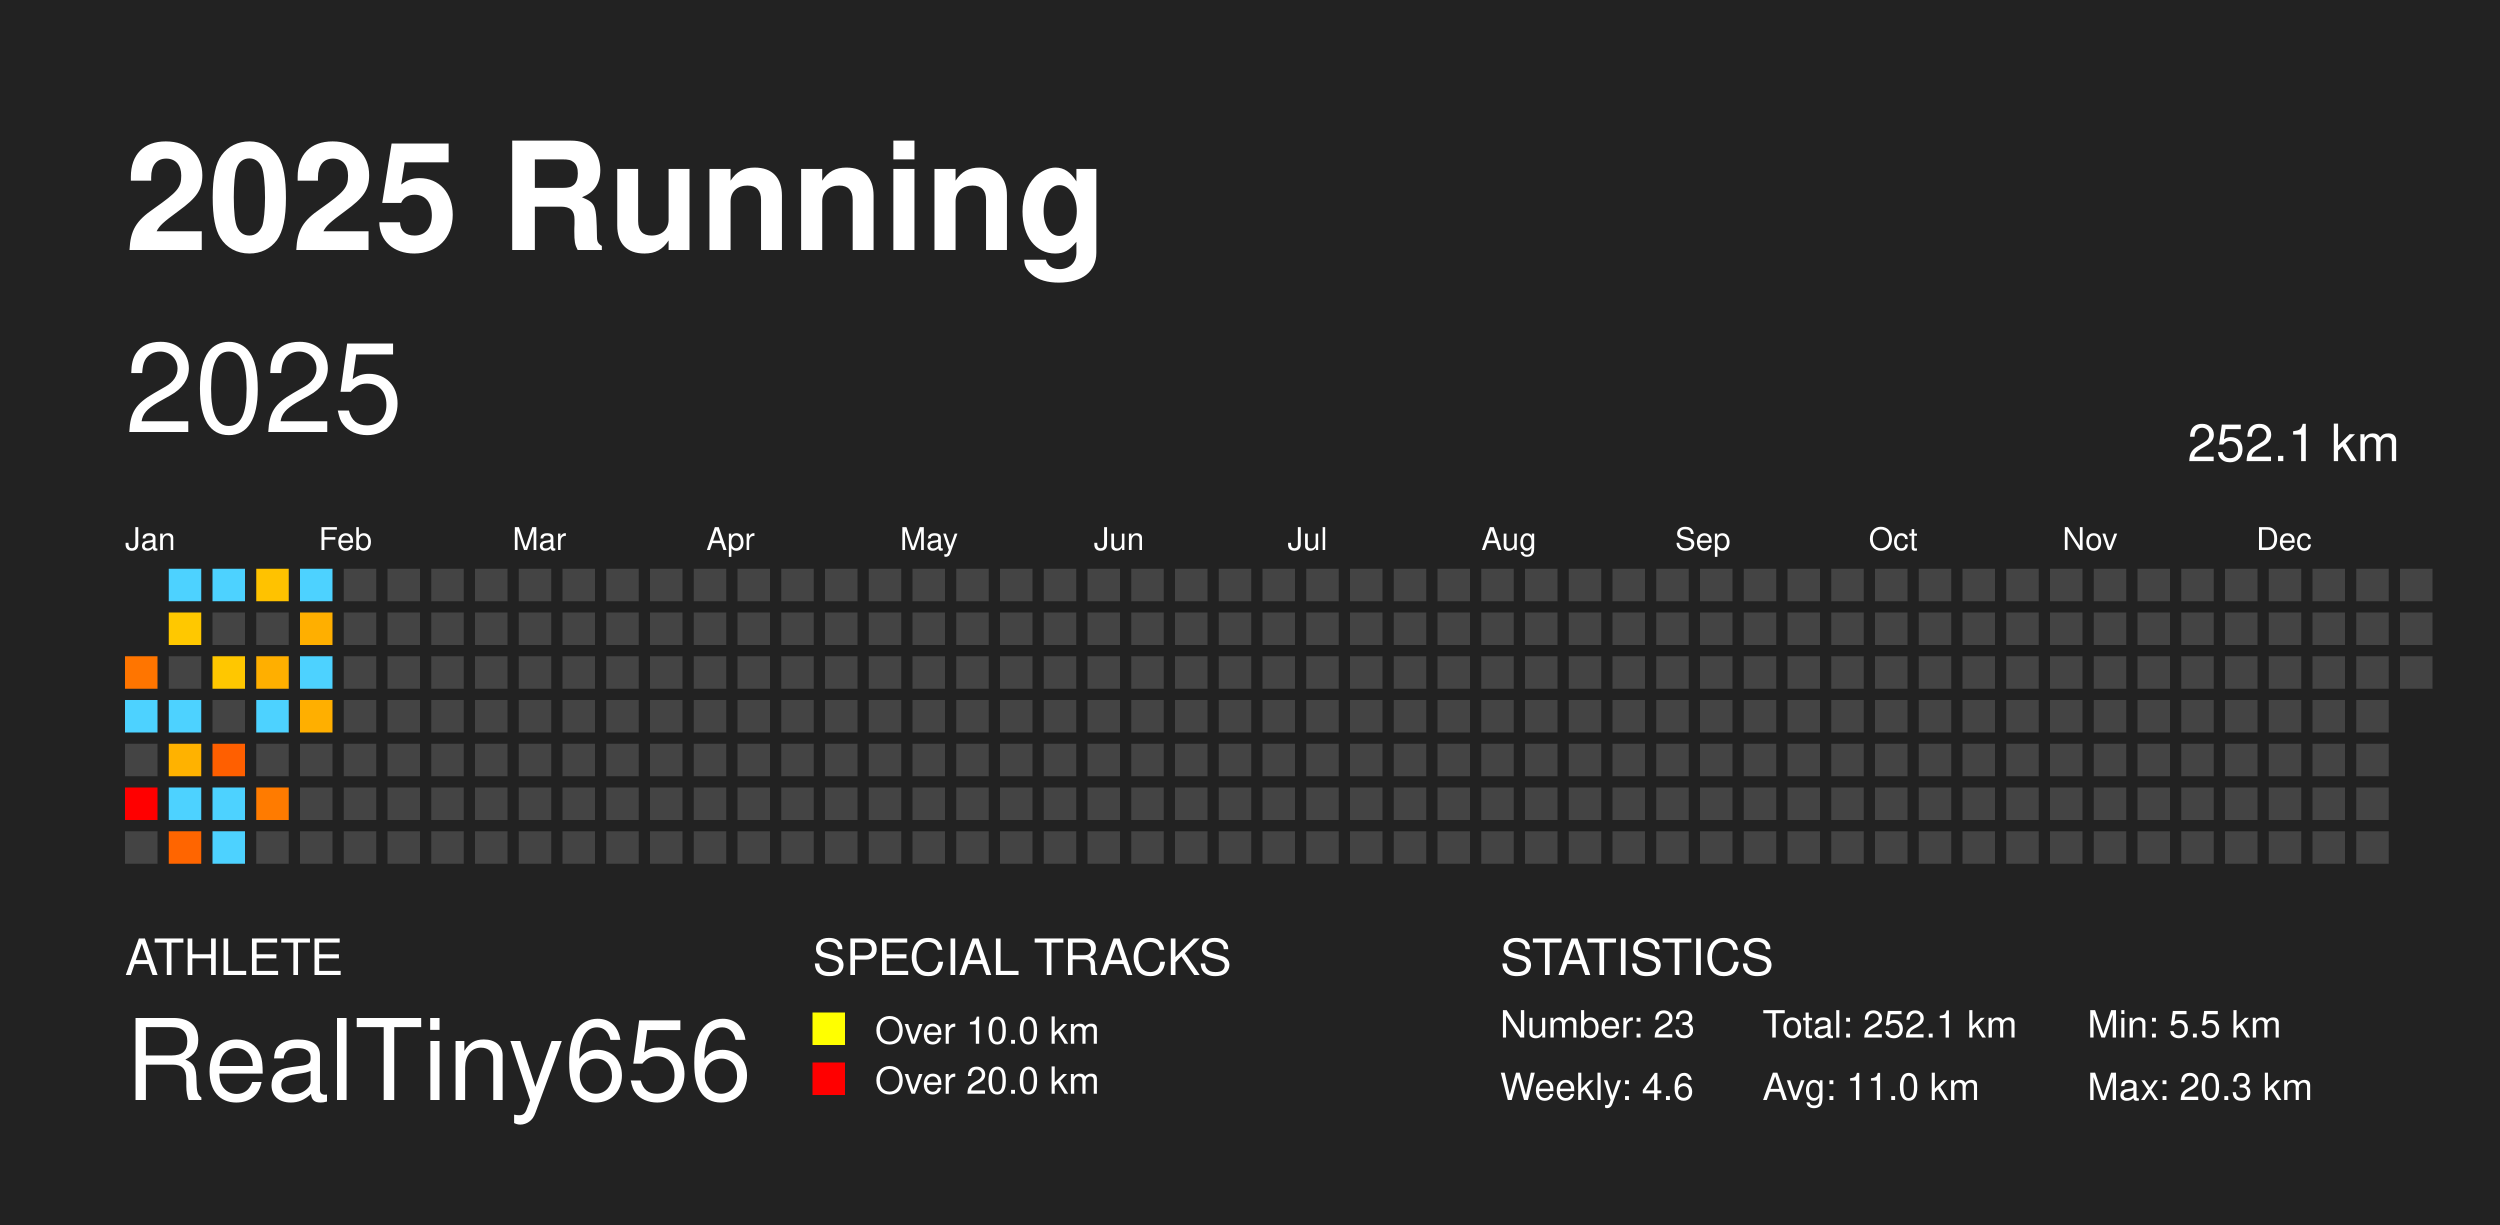
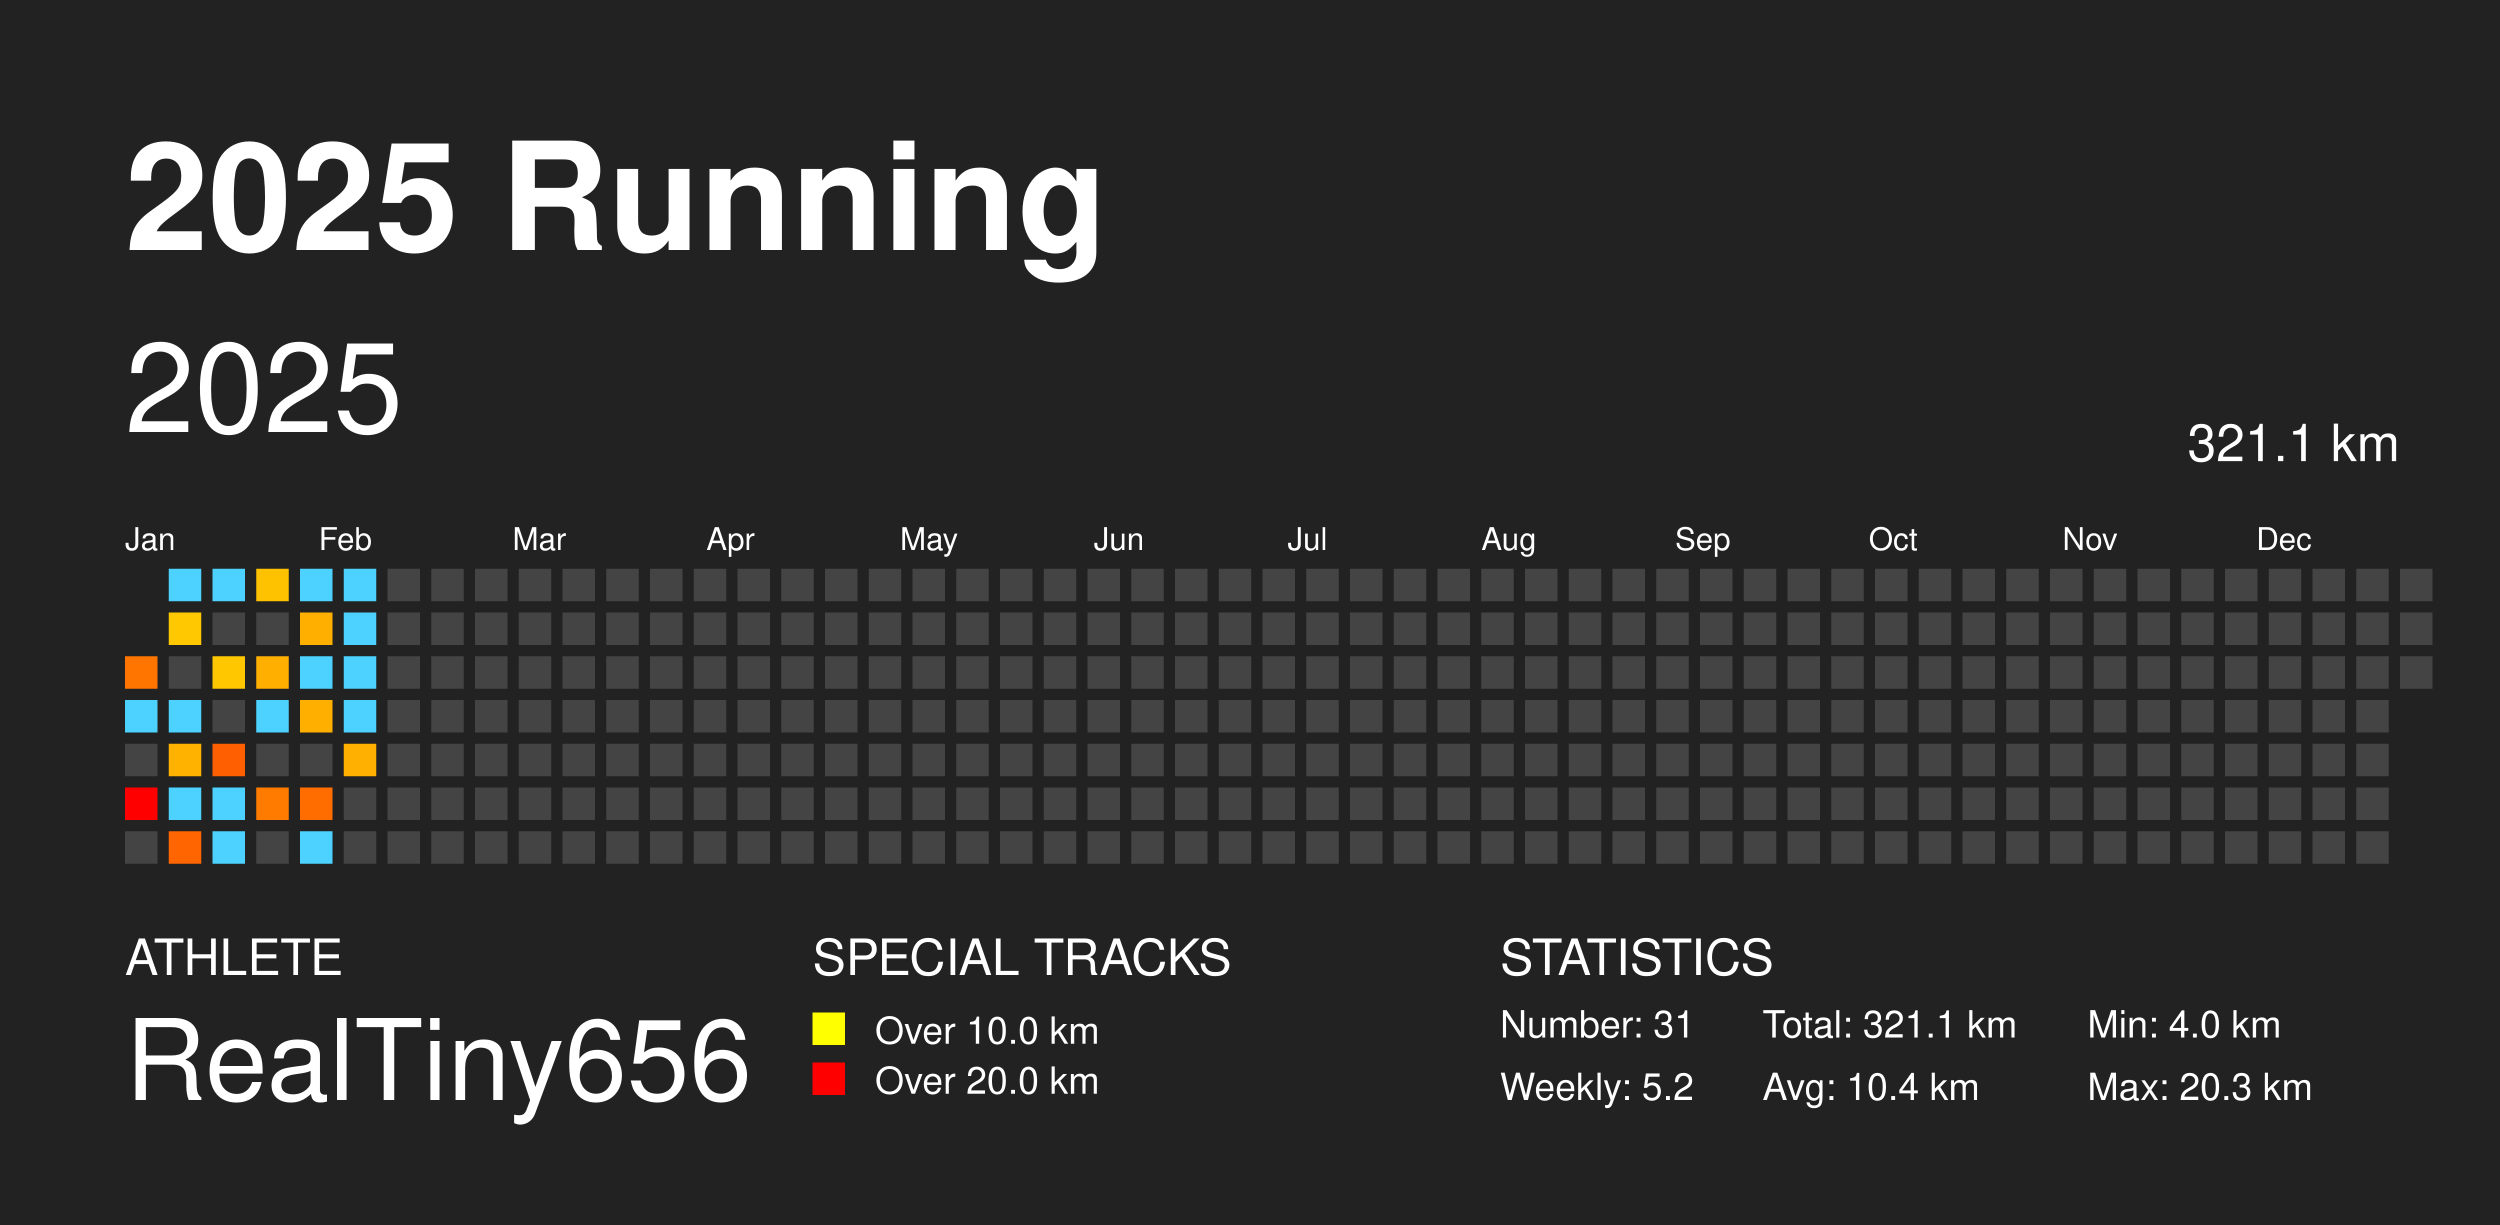
<svg xmlns="http://www.w3.org/2000/svg" baseProfile="full" height="98mm" version="1.1" viewBox="0,0,200,98" width="200mm">
  <defs />
  <rect fill="#222222" height="98" width="200" x="0" y="0" />
  <text fill="#FFFFFF" style="font-size:12px; font-family: system-ui, -apple-system, BlinkMacSystemFont, &quot;Helvetica Neue&quot;, Helvetica, &quot;Segoe UI&quot;, Arial, &quot;PingFang SC&quot;, &quot;Hiragino Sans GB&quot;, &quot;Heiti SC&quot;, &quot;Microsoft YaHei&quot;, &quot;WenQuanYi Micro Hei&quot;, sans-serif; font-weight:bold;" x="10" y="20">2025 Running</text>
  <text fill="#FFFFFF" style="font-size:4px; font-family: system-ui, -apple-system, BlinkMacSystemFont, &quot;Helvetica Neue&quot;, Helvetica, &quot;Segoe UI&quot;, Arial, &quot;PingFang SC&quot;, &quot;Hiragino Sans GB&quot;, &quot;Heiti SC&quot;, &quot;Microsoft YaHei&quot;, &quot;WenQuanYi Micro Hei&quot;, sans-serif;" x="10" y="78">ATHLETE</text>
  <text fill="#FFFFFF" style="font-size:9px; font-family: system-ui, -apple-system, BlinkMacSystemFont, &quot;Helvetica Neue&quot;, Helvetica, &quot;Segoe UI&quot;, Arial, &quot;PingFang SC&quot;, &quot;Hiragino Sans GB&quot;, &quot;Heiti SC&quot;, &quot;Microsoft YaHei&quot;, &quot;WenQuanYi Micro Hei&quot;, sans-serif;" x="10" y="88">RealTiny656</text>
  <text fill="#FFFFFF" style="font-size:4px; font-family: system-ui, -apple-system, BlinkMacSystemFont, &quot;Helvetica Neue&quot;, Helvetica, &quot;Segoe UI&quot;, Arial, &quot;PingFang SC&quot;, &quot;Hiragino Sans GB&quot;, &quot;Heiti SC&quot;, &quot;Microsoft YaHei&quot;, &quot;WenQuanYi Micro Hei&quot;, sans-serif;" x="65" y="78">SPECIAL TRACKS</text>
  <rect fill="yellow" height="2.6" width="2.6" x="65" y="81" />
  <text fill="#FFFFFF" style="font-size:3px; font-family: system-ui, -apple-system, BlinkMacSystemFont, &quot;Helvetica Neue&quot;, Helvetica, &quot;Segoe UI&quot;, Arial, &quot;PingFang SC&quot;, &quot;Hiragino Sans GB&quot;, &quot;Heiti SC&quot;, &quot;Microsoft YaHei&quot;, &quot;WenQuanYi Micro Hei&quot;, sans-serif;" x="70" y="83.5">Over 10.0 km</text>
  <rect fill="red" height="2.6" width="2.6" x="65" y="85" />
  <text fill="#FFFFFF" style="font-size:3px; font-family: system-ui, -apple-system, BlinkMacSystemFont, &quot;Helvetica Neue&quot;, Helvetica, &quot;Segoe UI&quot;, Arial, &quot;PingFang SC&quot;, &quot;Hiragino Sans GB&quot;, &quot;Heiti SC&quot;, &quot;Microsoft YaHei&quot;, &quot;WenQuanYi Micro Hei&quot;, sans-serif;" x="70" y="87.5">Over 20.0 km</text>
  <text fill="#FFFFFF" style="font-size:4px; font-family: system-ui, -apple-system, BlinkMacSystemFont, &quot;Helvetica Neue&quot;, Helvetica, &quot;Segoe UI&quot;, Arial, &quot;PingFang SC&quot;, &quot;Hiragino Sans GB&quot;, &quot;Heiti SC&quot;, &quot;Microsoft YaHei&quot;, &quot;WenQuanYi Micro Hei&quot;, sans-serif;" x="120" y="78">STATISTICS</text>
-   <text fill="#FFFFFF" style="font-size:3px; font-family: system-ui, -apple-system, BlinkMacSystemFont, &quot;Helvetica Neue&quot;, Helvetica, &quot;Segoe UI&quot;, Arial, &quot;PingFang SC&quot;, &quot;Hiragino Sans GB&quot;, &quot;Heiti SC&quot;, &quot;Microsoft YaHei&quot;, &quot;WenQuanYi Micro Hei&quot;, sans-serif;" x="120" y="83">Number: 23</text>
-   <text fill="#FFFFFF" style="font-size:3px; font-family: system-ui, -apple-system, BlinkMacSystemFont, &quot;Helvetica Neue&quot;, Helvetica, &quot;Segoe UI&quot;, Arial, &quot;PingFang SC&quot;, &quot;Hiragino Sans GB&quot;, &quot;Heiti SC&quot;, &quot;Microsoft YaHei&quot;, &quot;WenQuanYi Micro Hei&quot;, sans-serif;" x="120" y="88">Weekly: 4.6</text>
-   <text fill="#FFFFFF" style="font-size:3px; font-family: system-ui, -apple-system, BlinkMacSystemFont, &quot;Helvetica Neue&quot;, Helvetica, &quot;Segoe UI&quot;, Arial, &quot;PingFang SC&quot;, &quot;Hiragino Sans GB&quot;, &quot;Heiti SC&quot;, &quot;Microsoft YaHei&quot;, &quot;WenQuanYi Micro Hei&quot;, sans-serif;" x="141" y="83">Total: 252.1 km</text>
-   <text fill="#FFFFFF" style="font-size:3px; font-family: system-ui, -apple-system, BlinkMacSystemFont, &quot;Helvetica Neue&quot;, Helvetica, &quot;Segoe UI&quot;, Arial, &quot;PingFang SC&quot;, &quot;Hiragino Sans GB&quot;, &quot;Heiti SC&quot;, &quot;Microsoft YaHei&quot;, &quot;WenQuanYi Micro Hei&quot;, sans-serif;" x="141" y="88">Avg: 11.0 km</text>
-   <text fill="#FFFFFF" style="font-size:3px; font-family: system-ui, -apple-system, BlinkMacSystemFont, &quot;Helvetica Neue&quot;, Helvetica, &quot;Segoe UI&quot;, Arial, &quot;PingFang SC&quot;, &quot;Hiragino Sans GB&quot;, &quot;Heiti SC&quot;, &quot;Microsoft YaHei&quot;, &quot;WenQuanYi Micro Hei&quot;, sans-serif;" x="167" y="83">Min: 5.5 km</text>
+   <text fill="#FFFFFF" style="font-size:3px; font-family: system-ui, -apple-system, BlinkMacSystemFont, &quot;Helvetica Neue&quot;, Helvetica, &quot;Segoe UI&quot;, Arial, &quot;PingFang SC&quot;, &quot;Hiragino Sans GB&quot;, &quot;Heiti SC&quot;, &quot;Microsoft YaHei&quot;, &quot;WenQuanYi Micro Hei&quot;, sans-serif;" x="120" y="83">Number: 31</text>
+   <text fill="#FFFFFF" style="font-size:3px; font-family: system-ui, -apple-system, BlinkMacSystemFont, &quot;Helvetica Neue&quot;, Helvetica, &quot;Segoe UI&quot;, Arial, &quot;PingFang SC&quot;, &quot;Hiragino Sans GB&quot;, &quot;Heiti SC&quot;, &quot;Microsoft YaHei&quot;, &quot;WenQuanYi Micro Hei&quot;, sans-serif;" x="120" y="88">Weekly: 5.2</text>
+   <text fill="#FFFFFF" style="font-size:3px; font-family: system-ui, -apple-system, BlinkMacSystemFont, &quot;Helvetica Neue&quot;, Helvetica, &quot;Segoe UI&quot;, Arial, &quot;PingFang SC&quot;, &quot;Hiragino Sans GB&quot;, &quot;Heiti SC&quot;, &quot;Microsoft YaHei&quot;, &quot;WenQuanYi Micro Hei&quot;, sans-serif;" x="141" y="83">Total: 321.1 km</text>
+   <text fill="#FFFFFF" style="font-size:3px; font-family: system-ui, -apple-system, BlinkMacSystemFont, &quot;Helvetica Neue&quot;, Helvetica, &quot;Segoe UI&quot;, Arial, &quot;PingFang SC&quot;, &quot;Hiragino Sans GB&quot;, &quot;Heiti SC&quot;, &quot;Microsoft YaHei&quot;, &quot;WenQuanYi Micro Hei&quot;, sans-serif;" x="141" y="88">Avg: 10.4 km</text>
+   <text fill="#FFFFFF" style="font-size:3px; font-family: system-ui, -apple-system, BlinkMacSystemFont, &quot;Helvetica Neue&quot;, Helvetica, &quot;Segoe UI&quot;, Arial, &quot;PingFang SC&quot;, &quot;Hiragino Sans GB&quot;, &quot;Heiti SC&quot;, &quot;Microsoft YaHei&quot;, &quot;WenQuanYi Micro Hei&quot;, sans-serif;" x="167" y="83">Min: 4.0 km</text>
  <text fill="#FFFFFF" style="font-size:3px; font-family: system-ui, -apple-system, BlinkMacSystemFont, &quot;Helvetica Neue&quot;, Helvetica, &quot;Segoe UI&quot;, Arial, &quot;PingFang SC&quot;, &quot;Hiragino Sans GB&quot;, &quot;Heiti SC&quot;, &quot;Microsoft YaHei&quot;, &quot;WenQuanYi Micro Hei&quot;, sans-serif;" x="167" y="88">Max: 20.3 km</text>
  <text dominant-baseline="hanging" fill="#FFFFFF" style="font-size:10.0px; font-family: system-ui, -apple-system, BlinkMacSystemFont, &quot;Helvetica Neue&quot;, Helvetica, &quot;Segoe UI&quot;, Arial, &quot;PingFang SC&quot;, &quot;Hiragino Sans GB&quot;, &quot;Heiti SC&quot;, &quot;Microsoft YaHei&quot;, &quot;WenQuanYi Micro Hei&quot;, sans-serif;" x="10" y="30">2025</text>
-   <text dominant-baseline="hanging" fill="#FFFFFF" style="font-size:4.125px; font-family: system-ui, -apple-system, BlinkMacSystemFont, &quot;Helvetica Neue&quot;, Helvetica, &quot;Segoe UI&quot;, Arial, &quot;PingFang SC&quot;, &quot;Hiragino Sans GB&quot;, &quot;Heiti SC&quot;, &quot;Microsoft YaHei&quot;, &quot;WenQuanYi Micro Hei&quot;, sans-serif;" x="175" y="35">252.1 km</text>
+   <text dominant-baseline="hanging" fill="#FFFFFF" style="font-size:4.125px; font-family: system-ui, -apple-system, BlinkMacSystemFont, &quot;Helvetica Neue&quot;, Helvetica, &quot;Segoe UI&quot;, Arial, &quot;PingFang SC&quot;, &quot;Hiragino Sans GB&quot;, &quot;Heiti SC&quot;, &quot;Microsoft YaHei&quot;, &quot;WenQuanYi Micro Hei&quot;, sans-serif;" x="175" y="35">321.1 km</text>
  <text fill="#FFFFFF" style="font-size:2.5px; font-family: system-ui, -apple-system, BlinkMacSystemFont, &quot;Helvetica Neue&quot;, Helvetica, &quot;Segoe UI&quot;, Arial, &quot;PingFang SC&quot;, &quot;Hiragino Sans GB&quot;, &quot;Heiti SC&quot;, &quot;Microsoft YaHei&quot;, &quot;WenQuanYi Micro Hei&quot;, sans-serif;" x="10.0" y="44">Jan</text>
  <text fill="#FFFFFF" style="font-size:2.5px; font-family: system-ui, -apple-system, BlinkMacSystemFont, &quot;Helvetica Neue&quot;, Helvetica, &quot;Segoe UI&quot;, Arial, &quot;PingFang SC&quot;, &quot;Hiragino Sans GB&quot;, &quot;Heiti SC&quot;, &quot;Microsoft YaHei&quot;, &quot;WenQuanYi Micro Hei&quot;, sans-serif;" x="25.5" y="44">Feb</text>
  <text fill="#FFFFFF" style="font-size:2.5px; font-family: system-ui, -apple-system, BlinkMacSystemFont, &quot;Helvetica Neue&quot;, Helvetica, &quot;Segoe UI&quot;, Arial, &quot;PingFang SC&quot;, &quot;Hiragino Sans GB&quot;, &quot;Heiti SC&quot;, &quot;Microsoft YaHei&quot;, &quot;WenQuanYi Micro Hei&quot;, sans-serif;" x="41.0" y="44">Mar</text>
  <text fill="#FFFFFF" style="font-size:2.5px; font-family: system-ui, -apple-system, BlinkMacSystemFont, &quot;Helvetica Neue&quot;, Helvetica, &quot;Segoe UI&quot;, Arial, &quot;PingFang SC&quot;, &quot;Hiragino Sans GB&quot;, &quot;Heiti SC&quot;, &quot;Microsoft YaHei&quot;, &quot;WenQuanYi Micro Hei&quot;, sans-serif;" x="56.5" y="44">Apr</text>
  <text fill="#FFFFFF" style="font-size:2.5px; font-family: system-ui, -apple-system, BlinkMacSystemFont, &quot;Helvetica Neue&quot;, Helvetica, &quot;Segoe UI&quot;, Arial, &quot;PingFang SC&quot;, &quot;Hiragino Sans GB&quot;, &quot;Heiti SC&quot;, &quot;Microsoft YaHei&quot;, &quot;WenQuanYi Micro Hei&quot;, sans-serif;" x="72.0" y="44">May</text>
  <text fill="#FFFFFF" style="font-size:2.5px; font-family: system-ui, -apple-system, BlinkMacSystemFont, &quot;Helvetica Neue&quot;, Helvetica, &quot;Segoe UI&quot;, Arial, &quot;PingFang SC&quot;, &quot;Hiragino Sans GB&quot;, &quot;Heiti SC&quot;, &quot;Microsoft YaHei&quot;, &quot;WenQuanYi Micro Hei&quot;, sans-serif;" x="87.5" y="44">Jun</text>
  <text fill="#FFFFFF" style="font-size:2.5px; font-family: system-ui, -apple-system, BlinkMacSystemFont, &quot;Helvetica Neue&quot;, Helvetica, &quot;Segoe UI&quot;, Arial, &quot;PingFang SC&quot;, &quot;Hiragino Sans GB&quot;, &quot;Heiti SC&quot;, &quot;Microsoft YaHei&quot;, &quot;WenQuanYi Micro Hei&quot;, sans-serif;" x="103.0" y="44">Jul</text>
  <text fill="#FFFFFF" style="font-size:2.5px; font-family: system-ui, -apple-system, BlinkMacSystemFont, &quot;Helvetica Neue&quot;, Helvetica, &quot;Segoe UI&quot;, Arial, &quot;PingFang SC&quot;, &quot;Hiragino Sans GB&quot;, &quot;Heiti SC&quot;, &quot;Microsoft YaHei&quot;, &quot;WenQuanYi Micro Hei&quot;, sans-serif;" x="118.5" y="44">Aug</text>
  <text fill="#FFFFFF" style="font-size:2.5px; font-family: system-ui, -apple-system, BlinkMacSystemFont, &quot;Helvetica Neue&quot;, Helvetica, &quot;Segoe UI&quot;, Arial, &quot;PingFang SC&quot;, &quot;Hiragino Sans GB&quot;, &quot;Heiti SC&quot;, &quot;Microsoft YaHei&quot;, &quot;WenQuanYi Micro Hei&quot;, sans-serif;" x="134.0" y="44">Sep</text>
  <text fill="#FFFFFF" style="font-size:2.5px; font-family: system-ui, -apple-system, BlinkMacSystemFont, &quot;Helvetica Neue&quot;, Helvetica, &quot;Segoe UI&quot;, Arial, &quot;PingFang SC&quot;, &quot;Hiragino Sans GB&quot;, &quot;Heiti SC&quot;, &quot;Microsoft YaHei&quot;, &quot;WenQuanYi Micro Hei&quot;, sans-serif;" x="149.5" y="44">Oct</text>
  <text fill="#FFFFFF" style="font-size:2.5px; font-family: system-ui, -apple-system, BlinkMacSystemFont, &quot;Helvetica Neue&quot;, Helvetica, &quot;Segoe UI&quot;, Arial, &quot;PingFang SC&quot;, &quot;Hiragino Sans GB&quot;, &quot;Heiti SC&quot;, &quot;Microsoft YaHei&quot;, &quot;WenQuanYi Micro Hei&quot;, sans-serif;" x="165.0" y="44">Nov</text>
  <text fill="#FFFFFF" style="font-size:2.5px; font-family: system-ui, -apple-system, BlinkMacSystemFont, &quot;Helvetica Neue&quot;, Helvetica, &quot;Segoe UI&quot;, Arial, &quot;PingFang SC&quot;, &quot;Hiragino Sans GB&quot;, &quot;Heiti SC&quot;, &quot;Microsoft YaHei&quot;, &quot;WenQuanYi Micro Hei&quot;, sans-serif;" x="180.5" y="44">Dec</text>
  <rect fill="#ff7500" height="2.6" width="2.6" x="10.0" y="52.5" />
  <rect fill="#4dd2ff" height="2.6" width="2.6" x="10.0" y="56.0" />
  <rect fill="#444444" height="2.6" width="2.6" x="10.0" y="59.5" />
  <rect fill="red" height="2.6" width="2.6" x="10.0" y="63.0" />
  <rect fill="#444444" height="2.6" width="2.6" x="10.0" y="66.5" />
  <rect fill="#4dd2ff" height="2.6" width="2.6" x="13.5" y="45.5" />
  <rect fill="#ffc800" height="2.6" width="2.6" x="13.5" y="49.0" />
  <rect fill="#444444" height="2.6" width="2.6" x="13.5" y="52.5" />
  <rect fill="#4dd2ff" height="2.6" width="2.6" x="13.5" y="56.0" />
  <rect fill="#ffb200" height="2.6" width="2.6" x="13.5" y="59.5" />
  <rect fill="#4dd2ff" height="2.6" width="2.6" x="13.5" y="63.0" />
  <rect fill="#ff6500" height="2.6" width="2.6" x="13.5" y="66.5" />
  <rect fill="#4dd2ff" height="2.6" width="2.6" x="17.0" y="45.5" />
  <rect fill="#444444" height="2.6" width="2.6" x="17.0" y="49.0" />
  <rect fill="#ffc700" height="2.6" width="2.6" x="17.0" y="52.5" />
  <rect fill="#444444" height="2.6" width="2.6" x="17.0" y="56.0" />
  <rect fill="#ff5f00" height="2.6" width="2.6" x="17.0" y="59.5" />
  <rect fill="#4dd2ff" height="2.6" width="2.6" x="17.0" y="63.0" />
  <rect fill="#4dd2ff" height="2.6" width="2.6" x="17.0" y="66.5" />
  <rect fill="#ffc200" height="2.6" width="2.6" x="20.5" y="45.5" />
  <rect fill="#444444" height="2.6" width="2.6" x="20.5" y="49.0" />
  <rect fill="#ffaf00" height="2.6" width="2.6" x="20.5" y="52.5" />
  <rect fill="#4dd2ff" height="2.6" width="2.6" x="20.5" y="56.0" />
  <rect fill="#444444" height="2.6" width="2.6" x="20.5" y="59.5" />
  <rect fill="#ff7b00" height="2.6" width="2.6" x="20.5" y="63.0" />
  <rect fill="#444444" height="2.6" width="2.6" x="20.5" y="66.5" />
  <rect fill="#4dd2ff" height="2.6" width="2.6" x="24.0" y="45.5" />
  <rect fill="#ffaf00" height="2.6" width="2.6" x="24.0" y="49.0" />
  <rect fill="#4dd2ff" height="2.6" width="2.6" x="24.0" y="52.5" />
  <rect fill="#ffaf00" height="2.6" width="2.6" x="24.0" y="56.0" />
  <rect fill="#444444" height="2.6" width="2.6" x="24.0" y="59.5" />
-   <rect fill="#444444" height="2.6" width="2.6" x="24.0" y="63.0" />
-   <rect fill="#444444" height="2.6" width="2.6" x="24.0" y="66.5" />
-   <rect fill="#444444" height="2.6" width="2.6" x="27.5" y="45.5" />
-   <rect fill="#444444" height="2.6" width="2.6" x="27.5" y="49.0" />
-   <rect fill="#444444" height="2.6" width="2.6" x="27.5" y="52.5" />
-   <rect fill="#444444" height="2.6" width="2.6" x="27.5" y="56.0" />
-   <rect fill="#444444" height="2.6" width="2.6" x="27.5" y="59.5" />
+   <rect fill="#ff6d00" height="2.6" width="2.6" x="24.0" y="63.0" />
+   <rect fill="#4dd2ff" height="2.6" width="2.6" x="24.0" y="66.5" />
+   <rect fill="#4dd2ff" height="2.6" width="2.6" x="27.5" y="45.5" />
+   <rect fill="#4dd2ff" height="2.6" width="2.6" x="27.5" y="49.0" />
+   <rect fill="#4dd2ff" height="2.6" width="2.6" x="27.5" y="52.5" />
+   <rect fill="#4dd2ff" height="2.6" width="2.6" x="27.5" y="56.0" />
+   <rect fill="#ffb000" height="2.6" width="2.6" x="27.5" y="59.5" />
  <rect fill="#444444" height="2.6" width="2.6" x="27.5" y="63.0" />
  <rect fill="#444444" height="2.6" width="2.6" x="27.5" y="66.5" />
  <rect fill="#444444" height="2.6" width="2.6" x="31.0" y="45.5" />
  <rect fill="#444444" height="2.6" width="2.6" x="31.0" y="49.0" />
  <rect fill="#444444" height="2.6" width="2.6" x="31.0" y="52.5" />
  <rect fill="#444444" height="2.6" width="2.6" x="31.0" y="56.0" />
  <rect fill="#444444" height="2.6" width="2.6" x="31.0" y="59.5" />
  <rect fill="#444444" height="2.6" width="2.6" x="31.0" y="63.0" />
  <rect fill="#444444" height="2.6" width="2.6" x="31.0" y="66.5" />
  <rect fill="#444444" height="2.6" width="2.6" x="34.5" y="45.5" />
  <rect fill="#444444" height="2.6" width="2.6" x="34.5" y="49.0" />
  <rect fill="#444444" height="2.6" width="2.6" x="34.5" y="52.5" />
  <rect fill="#444444" height="2.6" width="2.6" x="34.5" y="56.0" />
  <rect fill="#444444" height="2.6" width="2.6" x="34.5" y="59.5" />
  <rect fill="#444444" height="2.6" width="2.6" x="34.5" y="63.0" />
  <rect fill="#444444" height="2.6" width="2.6" x="34.5" y="66.5" />
  <rect fill="#444444" height="2.6" width="2.6" x="38.0" y="45.5" />
  <rect fill="#444444" height="2.6" width="2.6" x="38.0" y="49.0" />
  <rect fill="#444444" height="2.6" width="2.6" x="38.0" y="52.5" />
  <rect fill="#444444" height="2.6" width="2.6" x="38.0" y="56.0" />
  <rect fill="#444444" height="2.6" width="2.6" x="38.0" y="59.5" />
  <rect fill="#444444" height="2.6" width="2.6" x="38.0" y="63.0" />
  <rect fill="#444444" height="2.6" width="2.6" x="38.0" y="66.5" />
  <rect fill="#444444" height="2.6" width="2.6" x="41.5" y="45.5" />
  <rect fill="#444444" height="2.6" width="2.6" x="41.5" y="49.0" />
  <rect fill="#444444" height="2.6" width="2.6" x="41.5" y="52.5" />
  <rect fill="#444444" height="2.6" width="2.6" x="41.5" y="56.0" />
  <rect fill="#444444" height="2.6" width="2.6" x="41.5" y="59.5" />
  <rect fill="#444444" height="2.6" width="2.6" x="41.5" y="63.0" />
  <rect fill="#444444" height="2.6" width="2.6" x="41.5" y="66.5" />
  <rect fill="#444444" height="2.6" width="2.6" x="45.0" y="45.5" />
  <rect fill="#444444" height="2.6" width="2.6" x="45.0" y="49.0" />
  <rect fill="#444444" height="2.6" width="2.6" x="45.0" y="52.5" />
  <rect fill="#444444" height="2.6" width="2.6" x="45.0" y="56.0" />
  <rect fill="#444444" height="2.6" width="2.6" x="45.0" y="59.5" />
  <rect fill="#444444" height="2.6" width="2.6" x="45.0" y="63.0" />
  <rect fill="#444444" height="2.6" width="2.6" x="45.0" y="66.5" />
  <rect fill="#444444" height="2.6" width="2.6" x="48.5" y="45.5" />
  <rect fill="#444444" height="2.6" width="2.6" x="48.5" y="49.0" />
  <rect fill="#444444" height="2.6" width="2.6" x="48.5" y="52.5" />
  <rect fill="#444444" height="2.6" width="2.6" x="48.5" y="56.0" />
  <rect fill="#444444" height="2.6" width="2.6" x="48.5" y="59.5" />
  <rect fill="#444444" height="2.6" width="2.6" x="48.5" y="63.0" />
  <rect fill="#444444" height="2.6" width="2.6" x="48.5" y="66.5" />
  <rect fill="#444444" height="2.6" width="2.6" x="52.0" y="45.5" />
  <rect fill="#444444" height="2.6" width="2.6" x="52.0" y="49.0" />
  <rect fill="#444444" height="2.6" width="2.6" x="52.0" y="52.5" />
  <rect fill="#444444" height="2.6" width="2.6" x="52.0" y="56.0" />
  <rect fill="#444444" height="2.6" width="2.6" x="52.0" y="59.5" />
  <rect fill="#444444" height="2.6" width="2.6" x="52.0" y="63.0" />
  <rect fill="#444444" height="2.6" width="2.6" x="52.0" y="66.5" />
  <rect fill="#444444" height="2.6" width="2.6" x="55.5" y="45.5" />
  <rect fill="#444444" height="2.6" width="2.6" x="55.5" y="49.0" />
  <rect fill="#444444" height="2.6" width="2.6" x="55.5" y="52.5" />
  <rect fill="#444444" height="2.6" width="2.6" x="55.5" y="56.0" />
  <rect fill="#444444" height="2.6" width="2.6" x="55.5" y="59.5" />
  <rect fill="#444444" height="2.6" width="2.6" x="55.5" y="63.0" />
  <rect fill="#444444" height="2.6" width="2.6" x="55.5" y="66.5" />
  <rect fill="#444444" height="2.6" width="2.6" x="59.0" y="45.5" />
  <rect fill="#444444" height="2.6" width="2.6" x="59.0" y="49.0" />
  <rect fill="#444444" height="2.6" width="2.6" x="59.0" y="52.5" />
  <rect fill="#444444" height="2.6" width="2.6" x="59.0" y="56.0" />
  <rect fill="#444444" height="2.6" width="2.6" x="59.0" y="59.5" />
  <rect fill="#444444" height="2.6" width="2.6" x="59.0" y="63.0" />
  <rect fill="#444444" height="2.6" width="2.6" x="59.0" y="66.5" />
  <rect fill="#444444" height="2.6" width="2.6" x="62.5" y="45.5" />
  <rect fill="#444444" height="2.6" width="2.6" x="62.5" y="49.0" />
  <rect fill="#444444" height="2.6" width="2.6" x="62.5" y="52.5" />
  <rect fill="#444444" height="2.6" width="2.6" x="62.5" y="56.0" />
  <rect fill="#444444" height="2.6" width="2.6" x="62.5" y="59.5" />
  <rect fill="#444444" height="2.6" width="2.6" x="62.5" y="63.0" />
  <rect fill="#444444" height="2.6" width="2.6" x="62.5" y="66.5" />
  <rect fill="#444444" height="2.6" width="2.6" x="66.0" y="45.5" />
  <rect fill="#444444" height="2.6" width="2.6" x="66.0" y="49.0" />
  <rect fill="#444444" height="2.6" width="2.6" x="66.0" y="52.5" />
  <rect fill="#444444" height="2.6" width="2.6" x="66.0" y="56.0" />
  <rect fill="#444444" height="2.6" width="2.6" x="66.0" y="59.5" />
  <rect fill="#444444" height="2.6" width="2.6" x="66.0" y="63.0" />
  <rect fill="#444444" height="2.6" width="2.6" x="66.0" y="66.5" />
  <rect fill="#444444" height="2.6" width="2.6" x="69.5" y="45.5" />
  <rect fill="#444444" height="2.6" width="2.6" x="69.5" y="49.0" />
  <rect fill="#444444" height="2.6" width="2.6" x="69.5" y="52.5" />
  <rect fill="#444444" height="2.6" width="2.6" x="69.5" y="56.0" />
  <rect fill="#444444" height="2.6" width="2.6" x="69.5" y="59.5" />
  <rect fill="#444444" height="2.6" width="2.6" x="69.5" y="63.0" />
  <rect fill="#444444" height="2.6" width="2.6" x="69.5" y="66.5" />
  <rect fill="#444444" height="2.6" width="2.6" x="73.0" y="45.5" />
  <rect fill="#444444" height="2.6" width="2.6" x="73.0" y="49.0" />
  <rect fill="#444444" height="2.6" width="2.6" x="73.0" y="52.5" />
  <rect fill="#444444" height="2.6" width="2.6" x="73.0" y="56.0" />
  <rect fill="#444444" height="2.6" width="2.6" x="73.0" y="59.5" />
  <rect fill="#444444" height="2.6" width="2.6" x="73.0" y="63.0" />
  <rect fill="#444444" height="2.6" width="2.6" x="73.0" y="66.5" />
  <rect fill="#444444" height="2.6" width="2.6" x="76.5" y="45.5" />
  <rect fill="#444444" height="2.6" width="2.6" x="76.5" y="49.0" />
  <rect fill="#444444" height="2.6" width="2.6" x="76.5" y="52.5" />
  <rect fill="#444444" height="2.6" width="2.6" x="76.5" y="56.0" />
  <rect fill="#444444" height="2.6" width="2.6" x="76.5" y="59.5" />
  <rect fill="#444444" height="2.6" width="2.6" x="76.5" y="63.0" />
  <rect fill="#444444" height="2.6" width="2.6" x="76.5" y="66.5" />
  <rect fill="#444444" height="2.6" width="2.6" x="80.0" y="45.5" />
  <rect fill="#444444" height="2.6" width="2.6" x="80.0" y="49.0" />
  <rect fill="#444444" height="2.6" width="2.6" x="80.0" y="52.5" />
  <rect fill="#444444" height="2.6" width="2.6" x="80.0" y="56.0" />
  <rect fill="#444444" height="2.6" width="2.6" x="80.0" y="59.5" />
  <rect fill="#444444" height="2.6" width="2.6" x="80.0" y="63.0" />
  <rect fill="#444444" height="2.6" width="2.6" x="80.0" y="66.5" />
  <rect fill="#444444" height="2.6" width="2.6" x="83.5" y="45.5" />
  <rect fill="#444444" height="2.6" width="2.6" x="83.5" y="49.0" />
  <rect fill="#444444" height="2.6" width="2.6" x="83.5" y="52.5" />
  <rect fill="#444444" height="2.6" width="2.6" x="83.5" y="56.0" />
  <rect fill="#444444" height="2.6" width="2.6" x="83.5" y="59.5" />
  <rect fill="#444444" height="2.6" width="2.6" x="83.5" y="63.0" />
  <rect fill="#444444" height="2.6" width="2.6" x="83.5" y="66.5" />
  <rect fill="#444444" height="2.6" width="2.6" x="87.0" y="45.5" />
  <rect fill="#444444" height="2.6" width="2.6" x="87.0" y="49.0" />
  <rect fill="#444444" height="2.6" width="2.6" x="87.0" y="52.5" />
  <rect fill="#444444" height="2.6" width="2.6" x="87.0" y="56.0" />
  <rect fill="#444444" height="2.6" width="2.6" x="87.0" y="59.5" />
  <rect fill="#444444" height="2.6" width="2.6" x="87.0" y="63.0" />
  <rect fill="#444444" height="2.6" width="2.6" x="87.0" y="66.5" />
  <rect fill="#444444" height="2.6" width="2.6" x="90.5" y="45.5" />
  <rect fill="#444444" height="2.6" width="2.6" x="90.5" y="49.0" />
  <rect fill="#444444" height="2.6" width="2.6" x="90.5" y="52.5" />
  <rect fill="#444444" height="2.6" width="2.6" x="90.5" y="56.0" />
  <rect fill="#444444" height="2.6" width="2.6" x="90.5" y="59.5" />
  <rect fill="#444444" height="2.6" width="2.6" x="90.5" y="63.0" />
  <rect fill="#444444" height="2.6" width="2.6" x="90.5" y="66.5" />
  <rect fill="#444444" height="2.6" width="2.6" x="94.0" y="45.5" />
  <rect fill="#444444" height="2.6" width="2.6" x="94.0" y="49.0" />
  <rect fill="#444444" height="2.6" width="2.6" x="94.0" y="52.5" />
  <rect fill="#444444" height="2.6" width="2.6" x="94.0" y="56.0" />
  <rect fill="#444444" height="2.6" width="2.6" x="94.0" y="59.5" />
  <rect fill="#444444" height="2.6" width="2.6" x="94.0" y="63.0" />
  <rect fill="#444444" height="2.6" width="2.6" x="94.0" y="66.5" />
  <rect fill="#444444" height="2.6" width="2.6" x="97.5" y="45.5" />
  <rect fill="#444444" height="2.6" width="2.6" x="97.5" y="49.0" />
  <rect fill="#444444" height="2.6" width="2.6" x="97.5" y="52.5" />
  <rect fill="#444444" height="2.6" width="2.6" x="97.5" y="56.0" />
  <rect fill="#444444" height="2.6" width="2.6" x="97.5" y="59.5" />
  <rect fill="#444444" height="2.6" width="2.6" x="97.5" y="63.0" />
  <rect fill="#444444" height="2.6" width="2.6" x="97.5" y="66.5" />
  <rect fill="#444444" height="2.6" width="2.6" x="101.0" y="45.5" />
  <rect fill="#444444" height="2.6" width="2.6" x="101.0" y="49.0" />
  <rect fill="#444444" height="2.6" width="2.6" x="101.0" y="52.5" />
  <rect fill="#444444" height="2.6" width="2.6" x="101.0" y="56.0" />
  <rect fill="#444444" height="2.6" width="2.6" x="101.0" y="59.5" />
  <rect fill="#444444" height="2.6" width="2.6" x="101.0" y="63.0" />
  <rect fill="#444444" height="2.6" width="2.6" x="101.0" y="66.5" />
  <rect fill="#444444" height="2.6" width="2.6" x="104.5" y="45.5" />
  <rect fill="#444444" height="2.6" width="2.6" x="104.5" y="49.0" />
  <rect fill="#444444" height="2.6" width="2.6" x="104.5" y="52.5" />
  <rect fill="#444444" height="2.6" width="2.6" x="104.5" y="56.0" />
  <rect fill="#444444" height="2.6" width="2.6" x="104.5" y="59.5" />
  <rect fill="#444444" height="2.6" width="2.6" x="104.5" y="63.0" />
  <rect fill="#444444" height="2.6" width="2.6" x="104.5" y="66.5" />
  <rect fill="#444444" height="2.6" width="2.6" x="108.0" y="45.5" />
  <rect fill="#444444" height="2.6" width="2.6" x="108.0" y="49.0" />
  <rect fill="#444444" height="2.6" width="2.6" x="108.0" y="52.5" />
  <rect fill="#444444" height="2.6" width="2.6" x="108.0" y="56.0" />
  <rect fill="#444444" height="2.6" width="2.6" x="108.0" y="59.5" />
  <rect fill="#444444" height="2.6" width="2.6" x="108.0" y="63.0" />
  <rect fill="#444444" height="2.6" width="2.6" x="108.0" y="66.5" />
  <rect fill="#444444" height="2.6" width="2.6" x="111.5" y="45.5" />
  <rect fill="#444444" height="2.6" width="2.6" x="111.5" y="49.0" />
  <rect fill="#444444" height="2.6" width="2.6" x="111.5" y="52.5" />
  <rect fill="#444444" height="2.6" width="2.6" x="111.5" y="56.0" />
  <rect fill="#444444" height="2.6" width="2.6" x="111.5" y="59.5" />
  <rect fill="#444444" height="2.6" width="2.6" x="111.5" y="63.0" />
  <rect fill="#444444" height="2.6" width="2.6" x="111.5" y="66.5" />
  <rect fill="#444444" height="2.6" width="2.6" x="115.0" y="45.5" />
  <rect fill="#444444" height="2.6" width="2.6" x="115.0" y="49.0" />
  <rect fill="#444444" height="2.6" width="2.6" x="115.0" y="52.5" />
  <rect fill="#444444" height="2.6" width="2.6" x="115.0" y="56.0" />
  <rect fill="#444444" height="2.6" width="2.6" x="115.0" y="59.5" />
  <rect fill="#444444" height="2.6" width="2.6" x="115.0" y="63.0" />
  <rect fill="#444444" height="2.6" width="2.6" x="115.0" y="66.5" />
  <rect fill="#444444" height="2.6" width="2.6" x="118.5" y="45.5" />
  <rect fill="#444444" height="2.6" width="2.6" x="118.5" y="49.0" />
  <rect fill="#444444" height="2.6" width="2.6" x="118.5" y="52.5" />
  <rect fill="#444444" height="2.6" width="2.6" x="118.5" y="56.0" />
  <rect fill="#444444" height="2.6" width="2.6" x="118.5" y="59.5" />
  <rect fill="#444444" height="2.6" width="2.6" x="118.5" y="63.0" />
  <rect fill="#444444" height="2.6" width="2.6" x="118.5" y="66.5" />
  <rect fill="#444444" height="2.6" width="2.6" x="122.0" y="45.5" />
  <rect fill="#444444" height="2.6" width="2.6" x="122.0" y="49.0" />
  <rect fill="#444444" height="2.6" width="2.6" x="122.0" y="52.5" />
  <rect fill="#444444" height="2.6" width="2.6" x="122.0" y="56.0" />
  <rect fill="#444444" height="2.6" width="2.6" x="122.0" y="59.5" />
  <rect fill="#444444" height="2.6" width="2.6" x="122.0" y="63.0" />
  <rect fill="#444444" height="2.6" width="2.6" x="122.0" y="66.5" />
  <rect fill="#444444" height="2.6" width="2.6" x="125.5" y="45.5" />
  <rect fill="#444444" height="2.6" width="2.6" x="125.5" y="49.0" />
  <rect fill="#444444" height="2.6" width="2.6" x="125.5" y="52.5" />
  <rect fill="#444444" height="2.6" width="2.6" x="125.5" y="56.0" />
  <rect fill="#444444" height="2.6" width="2.6" x="125.5" y="59.5" />
  <rect fill="#444444" height="2.6" width="2.6" x="125.5" y="63.0" />
  <rect fill="#444444" height="2.6" width="2.6" x="125.5" y="66.5" />
  <rect fill="#444444" height="2.6" width="2.6" x="129.0" y="45.5" />
  <rect fill="#444444" height="2.6" width="2.6" x="129.0" y="49.0" />
  <rect fill="#444444" height="2.6" width="2.6" x="129.0" y="52.5" />
  <rect fill="#444444" height="2.6" width="2.6" x="129.0" y="56.0" />
  <rect fill="#444444" height="2.6" width="2.6" x="129.0" y="59.5" />
  <rect fill="#444444" height="2.6" width="2.6" x="129.0" y="63.0" />
  <rect fill="#444444" height="2.6" width="2.6" x="129.0" y="66.5" />
  <rect fill="#444444" height="2.6" width="2.6" x="132.5" y="45.5" />
  <rect fill="#444444" height="2.6" width="2.6" x="132.5" y="49.0" />
  <rect fill="#444444" height="2.6" width="2.6" x="132.5" y="52.5" />
  <rect fill="#444444" height="2.6" width="2.6" x="132.5" y="56.0" />
  <rect fill="#444444" height="2.6" width="2.6" x="132.5" y="59.5" />
  <rect fill="#444444" height="2.6" width="2.6" x="132.5" y="63.0" />
  <rect fill="#444444" height="2.6" width="2.6" x="132.5" y="66.5" />
  <rect fill="#444444" height="2.6" width="2.6" x="136.0" y="45.5" />
  <rect fill="#444444" height="2.6" width="2.6" x="136.0" y="49.0" />
  <rect fill="#444444" height="2.6" width="2.6" x="136.0" y="52.5" />
  <rect fill="#444444" height="2.6" width="2.6" x="136.0" y="56.0" />
  <rect fill="#444444" height="2.6" width="2.6" x="136.0" y="59.5" />
  <rect fill="#444444" height="2.6" width="2.6" x="136.0" y="63.0" />
  <rect fill="#444444" height="2.6" width="2.6" x="136.0" y="66.5" />
  <rect fill="#444444" height="2.6" width="2.6" x="139.5" y="45.5" />
  <rect fill="#444444" height="2.6" width="2.6" x="139.5" y="49.0" />
  <rect fill="#444444" height="2.6" width="2.6" x="139.5" y="52.5" />
  <rect fill="#444444" height="2.6" width="2.6" x="139.5" y="56.0" />
  <rect fill="#444444" height="2.6" width="2.6" x="139.5" y="59.5" />
  <rect fill="#444444" height="2.6" width="2.6" x="139.5" y="63.0" />
  <rect fill="#444444" height="2.6" width="2.6" x="139.5" y="66.5" />
  <rect fill="#444444" height="2.6" width="2.6" x="143.0" y="45.5" />
  <rect fill="#444444" height="2.6" width="2.6" x="143.0" y="49.0" />
  <rect fill="#444444" height="2.6" width="2.6" x="143.0" y="52.5" />
  <rect fill="#444444" height="2.6" width="2.6" x="143.0" y="56.0" />
  <rect fill="#444444" height="2.6" width="2.6" x="143.0" y="59.5" />
  <rect fill="#444444" height="2.6" width="2.6" x="143.0" y="63.0" />
  <rect fill="#444444" height="2.6" width="2.6" x="143.0" y="66.5" />
  <rect fill="#444444" height="2.6" width="2.6" x="146.5" y="45.5" />
  <rect fill="#444444" height="2.6" width="2.6" x="146.5" y="49.0" />
  <rect fill="#444444" height="2.6" width="2.6" x="146.5" y="52.5" />
  <rect fill="#444444" height="2.6" width="2.6" x="146.5" y="56.0" />
  <rect fill="#444444" height="2.6" width="2.6" x="146.5" y="59.5" />
  <rect fill="#444444" height="2.6" width="2.6" x="146.5" y="63.0" />
  <rect fill="#444444" height="2.6" width="2.6" x="146.5" y="66.5" />
  <rect fill="#444444" height="2.6" width="2.6" x="150.0" y="45.5" />
  <rect fill="#444444" height="2.6" width="2.6" x="150.0" y="49.0" />
  <rect fill="#444444" height="2.6" width="2.6" x="150.0" y="52.5" />
  <rect fill="#444444" height="2.6" width="2.6" x="150.0" y="56.0" />
  <rect fill="#444444" height="2.6" width="2.6" x="150.0" y="59.5" />
  <rect fill="#444444" height="2.6" width="2.6" x="150.0" y="63.0" />
  <rect fill="#444444" height="2.6" width="2.6" x="150.0" y="66.5" />
  <rect fill="#444444" height="2.6" width="2.6" x="153.5" y="45.5" />
  <rect fill="#444444" height="2.6" width="2.6" x="153.5" y="49.0" />
  <rect fill="#444444" height="2.6" width="2.6" x="153.5" y="52.5" />
  <rect fill="#444444" height="2.6" width="2.6" x="153.5" y="56.0" />
  <rect fill="#444444" height="2.6" width="2.6" x="153.5" y="59.5" />
  <rect fill="#444444" height="2.6" width="2.6" x="153.5" y="63.0" />
  <rect fill="#444444" height="2.6" width="2.6" x="153.5" y="66.5" />
  <rect fill="#444444" height="2.6" width="2.6" x="157.0" y="45.5" />
  <rect fill="#444444" height="2.6" width="2.6" x="157.0" y="49.0" />
  <rect fill="#444444" height="2.6" width="2.6" x="157.0" y="52.5" />
  <rect fill="#444444" height="2.6" width="2.6" x="157.0" y="56.0" />
  <rect fill="#444444" height="2.6" width="2.6" x="157.0" y="59.5" />
  <rect fill="#444444" height="2.6" width="2.6" x="157.0" y="63.0" />
  <rect fill="#444444" height="2.6" width="2.6" x="157.0" y="66.5" />
  <rect fill="#444444" height="2.6" width="2.6" x="160.5" y="45.5" />
  <rect fill="#444444" height="2.6" width="2.6" x="160.5" y="49.0" />
  <rect fill="#444444" height="2.6" width="2.6" x="160.5" y="52.5" />
  <rect fill="#444444" height="2.6" width="2.6" x="160.5" y="56.0" />
  <rect fill="#444444" height="2.6" width="2.6" x="160.5" y="59.5" />
  <rect fill="#444444" height="2.6" width="2.6" x="160.5" y="63.0" />
  <rect fill="#444444" height="2.6" width="2.6" x="160.5" y="66.5" />
  <rect fill="#444444" height="2.6" width="2.6" x="164.0" y="45.5" />
  <rect fill="#444444" height="2.6" width="2.6" x="164.0" y="49.0" />
  <rect fill="#444444" height="2.6" width="2.6" x="164.0" y="52.5" />
  <rect fill="#444444" height="2.6" width="2.6" x="164.0" y="56.0" />
  <rect fill="#444444" height="2.6" width="2.6" x="164.0" y="59.5" />
  <rect fill="#444444" height="2.6" width="2.6" x="164.0" y="63.0" />
  <rect fill="#444444" height="2.6" width="2.6" x="164.0" y="66.5" />
  <rect fill="#444444" height="2.6" width="2.6" x="167.5" y="45.5" />
  <rect fill="#444444" height="2.6" width="2.6" x="167.5" y="49.0" />
  <rect fill="#444444" height="2.6" width="2.6" x="167.5" y="52.5" />
  <rect fill="#444444" height="2.6" width="2.6" x="167.5" y="56.0" />
  <rect fill="#444444" height="2.6" width="2.6" x="167.5" y="59.5" />
  <rect fill="#444444" height="2.6" width="2.6" x="167.5" y="63.0" />
  <rect fill="#444444" height="2.6" width="2.6" x="167.5" y="66.5" />
  <rect fill="#444444" height="2.6" width="2.6" x="171.0" y="45.5" />
  <rect fill="#444444" height="2.6" width="2.6" x="171.0" y="49.0" />
  <rect fill="#444444" height="2.6" width="2.6" x="171.0" y="52.5" />
  <rect fill="#444444" height="2.6" width="2.6" x="171.0" y="56.0" />
  <rect fill="#444444" height="2.6" width="2.6" x="171.0" y="59.5" />
  <rect fill="#444444" height="2.6" width="2.6" x="171.0" y="63.0" />
  <rect fill="#444444" height="2.6" width="2.6" x="171.0" y="66.5" />
  <rect fill="#444444" height="2.6" width="2.6" x="174.5" y="45.5" />
  <rect fill="#444444" height="2.6" width="2.6" x="174.5" y="49.0" />
  <rect fill="#444444" height="2.6" width="2.6" x="174.5" y="52.5" />
  <rect fill="#444444" height="2.6" width="2.6" x="174.5" y="56.0" />
  <rect fill="#444444" height="2.6" width="2.6" x="174.5" y="59.5" />
  <rect fill="#444444" height="2.6" width="2.6" x="174.5" y="63.0" />
  <rect fill="#444444" height="2.6" width="2.6" x="174.5" y="66.5" />
  <rect fill="#444444" height="2.6" width="2.6" x="178.0" y="45.5" />
  <rect fill="#444444" height="2.6" width="2.6" x="178.0" y="49.0" />
  <rect fill="#444444" height="2.6" width="2.6" x="178.0" y="52.5" />
  <rect fill="#444444" height="2.6" width="2.6" x="178.0" y="56.0" />
  <rect fill="#444444" height="2.6" width="2.6" x="178.0" y="59.5" />
  <rect fill="#444444" height="2.6" width="2.6" x="178.0" y="63.0" />
  <rect fill="#444444" height="2.6" width="2.6" x="178.0" y="66.5" />
  <rect fill="#444444" height="2.6" width="2.6" x="181.5" y="45.5" />
  <rect fill="#444444" height="2.6" width="2.6" x="181.5" y="49.0" />
  <rect fill="#444444" height="2.6" width="2.6" x="181.5" y="52.5" />
  <rect fill="#444444" height="2.6" width="2.6" x="181.5" y="56.0" />
  <rect fill="#444444" height="2.6" width="2.6" x="181.5" y="59.5" />
  <rect fill="#444444" height="2.6" width="2.6" x="181.5" y="63.0" />
  <rect fill="#444444" height="2.6" width="2.6" x="181.5" y="66.5" />
  <rect fill="#444444" height="2.6" width="2.6" x="185.0" y="45.5" />
  <rect fill="#444444" height="2.6" width="2.6" x="185.0" y="49.0" />
  <rect fill="#444444" height="2.6" width="2.6" x="185.0" y="52.5" />
  <rect fill="#444444" height="2.6" width="2.6" x="185.0" y="56.0" />
  <rect fill="#444444" height="2.6" width="2.6" x="185.0" y="59.5" />
  <rect fill="#444444" height="2.6" width="2.6" x="185.0" y="63.0" />
  <rect fill="#444444" height="2.6" width="2.6" x="185.0" y="66.5" />
  <rect fill="#444444" height="2.6" width="2.6" x="188.5" y="45.5" />
  <rect fill="#444444" height="2.6" width="2.6" x="188.5" y="49.0" />
  <rect fill="#444444" height="2.6" width="2.6" x="188.5" y="52.5" />
  <rect fill="#444444" height="2.6" width="2.6" x="188.5" y="56.0" />
  <rect fill="#444444" height="2.6" width="2.6" x="188.5" y="59.5" />
  <rect fill="#444444" height="2.6" width="2.6" x="188.5" y="63.0" />
  <rect fill="#444444" height="2.6" width="2.6" x="188.5" y="66.5" />
  <rect fill="#444444" height="2.6" width="2.6" x="192.0" y="45.5" />
  <rect fill="#444444" height="2.6" width="2.6" x="192.0" y="49.0" />
  <rect fill="#444444" height="2.6" width="2.6" x="192.0" y="52.5" />
</svg>
